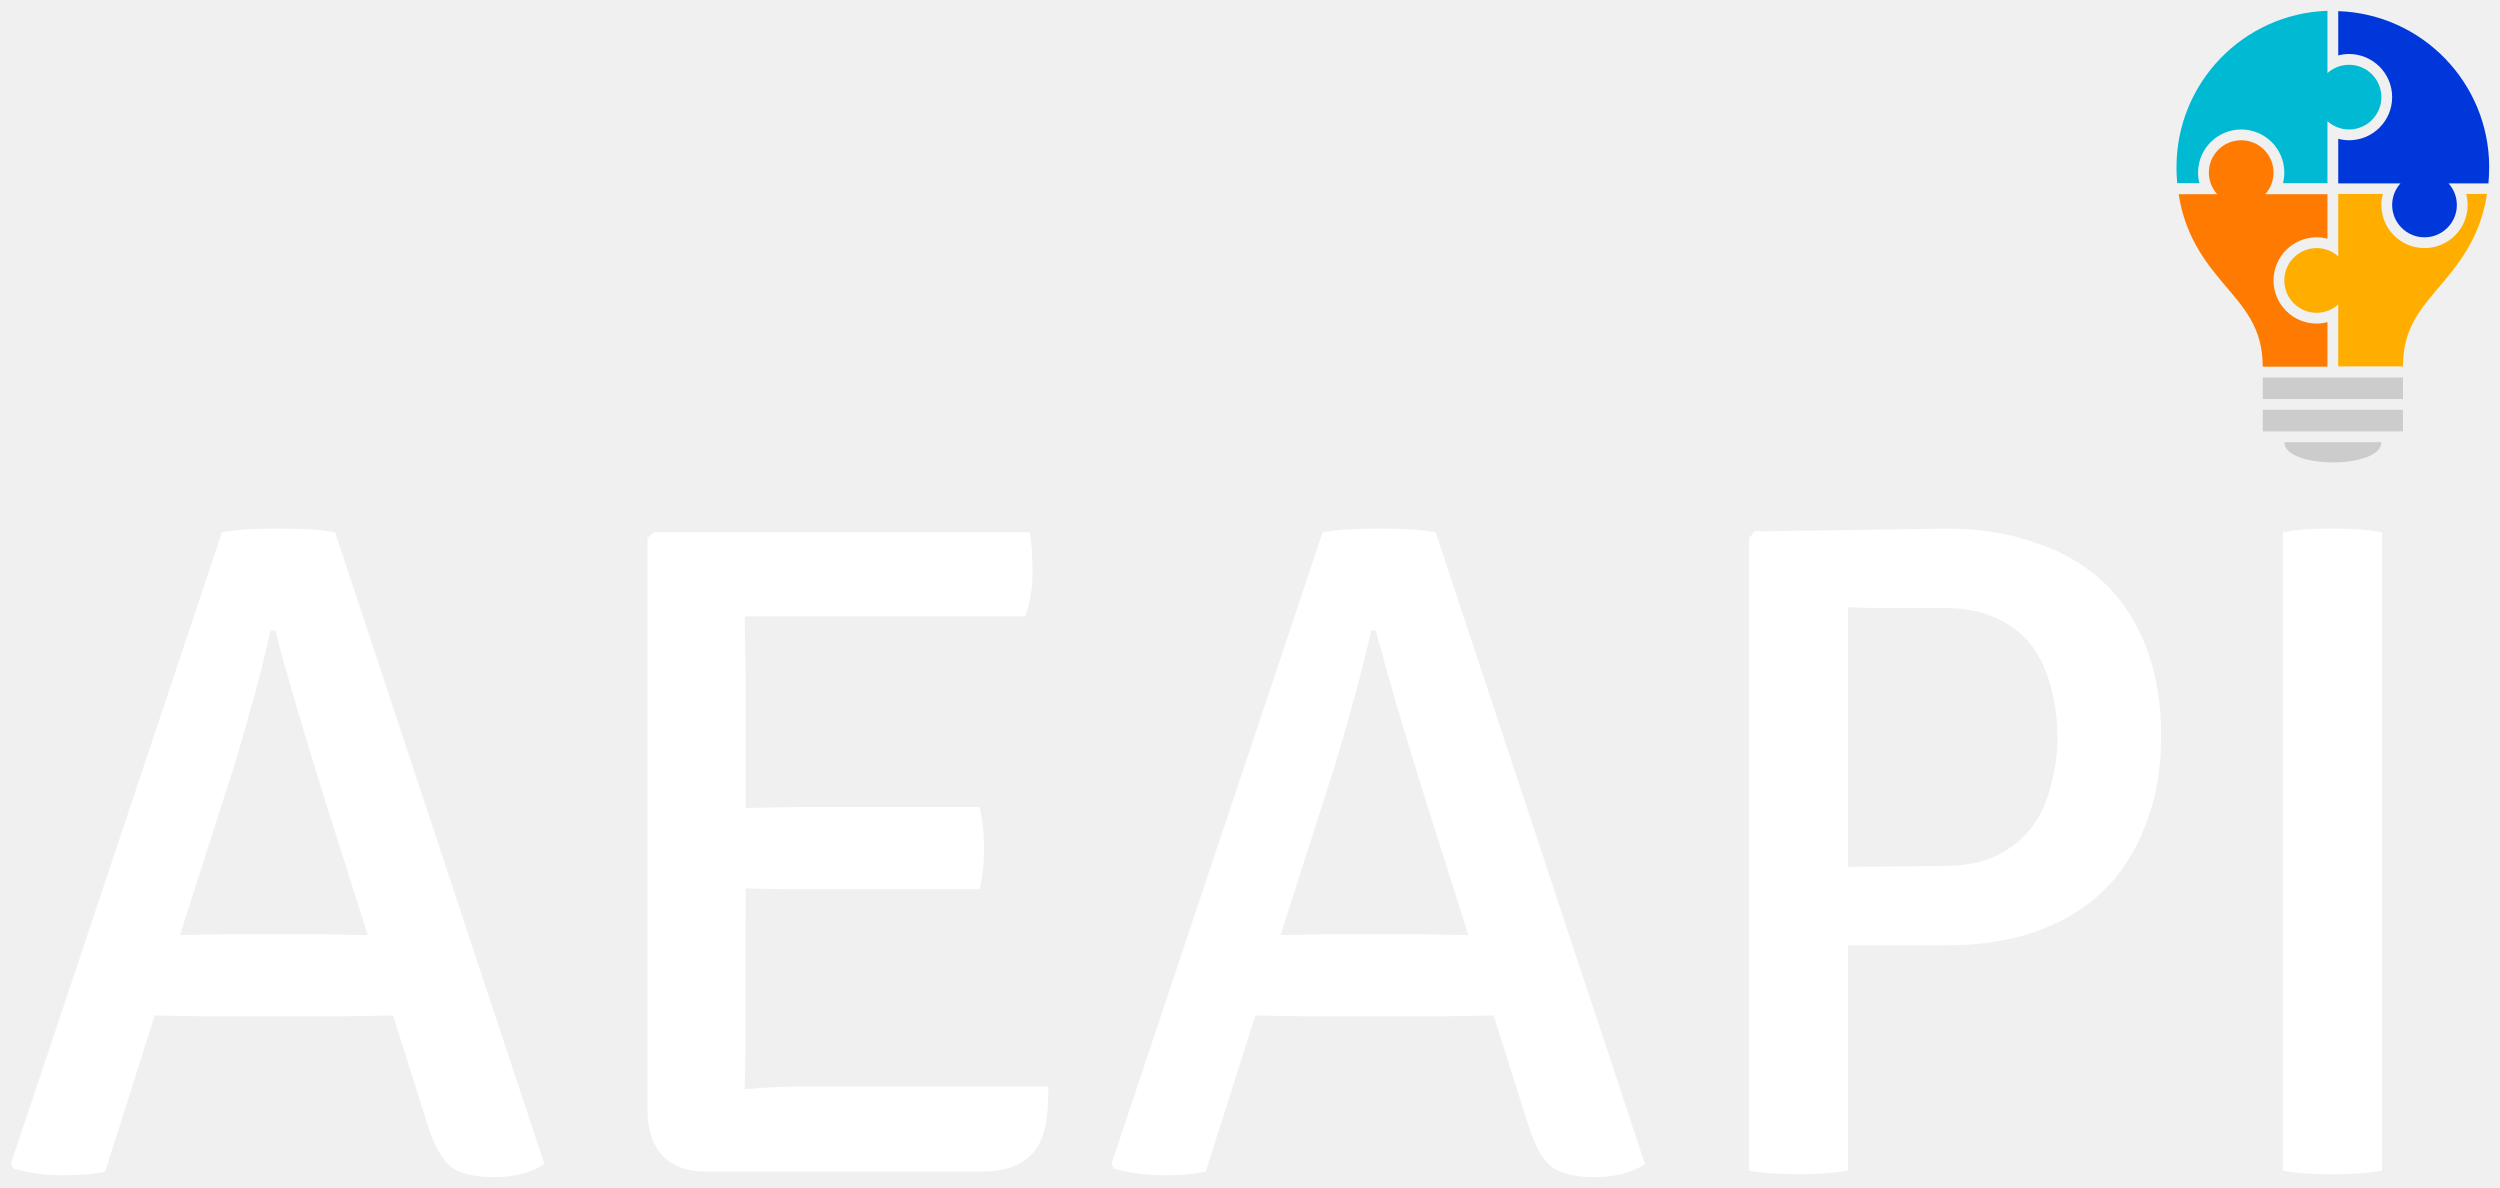
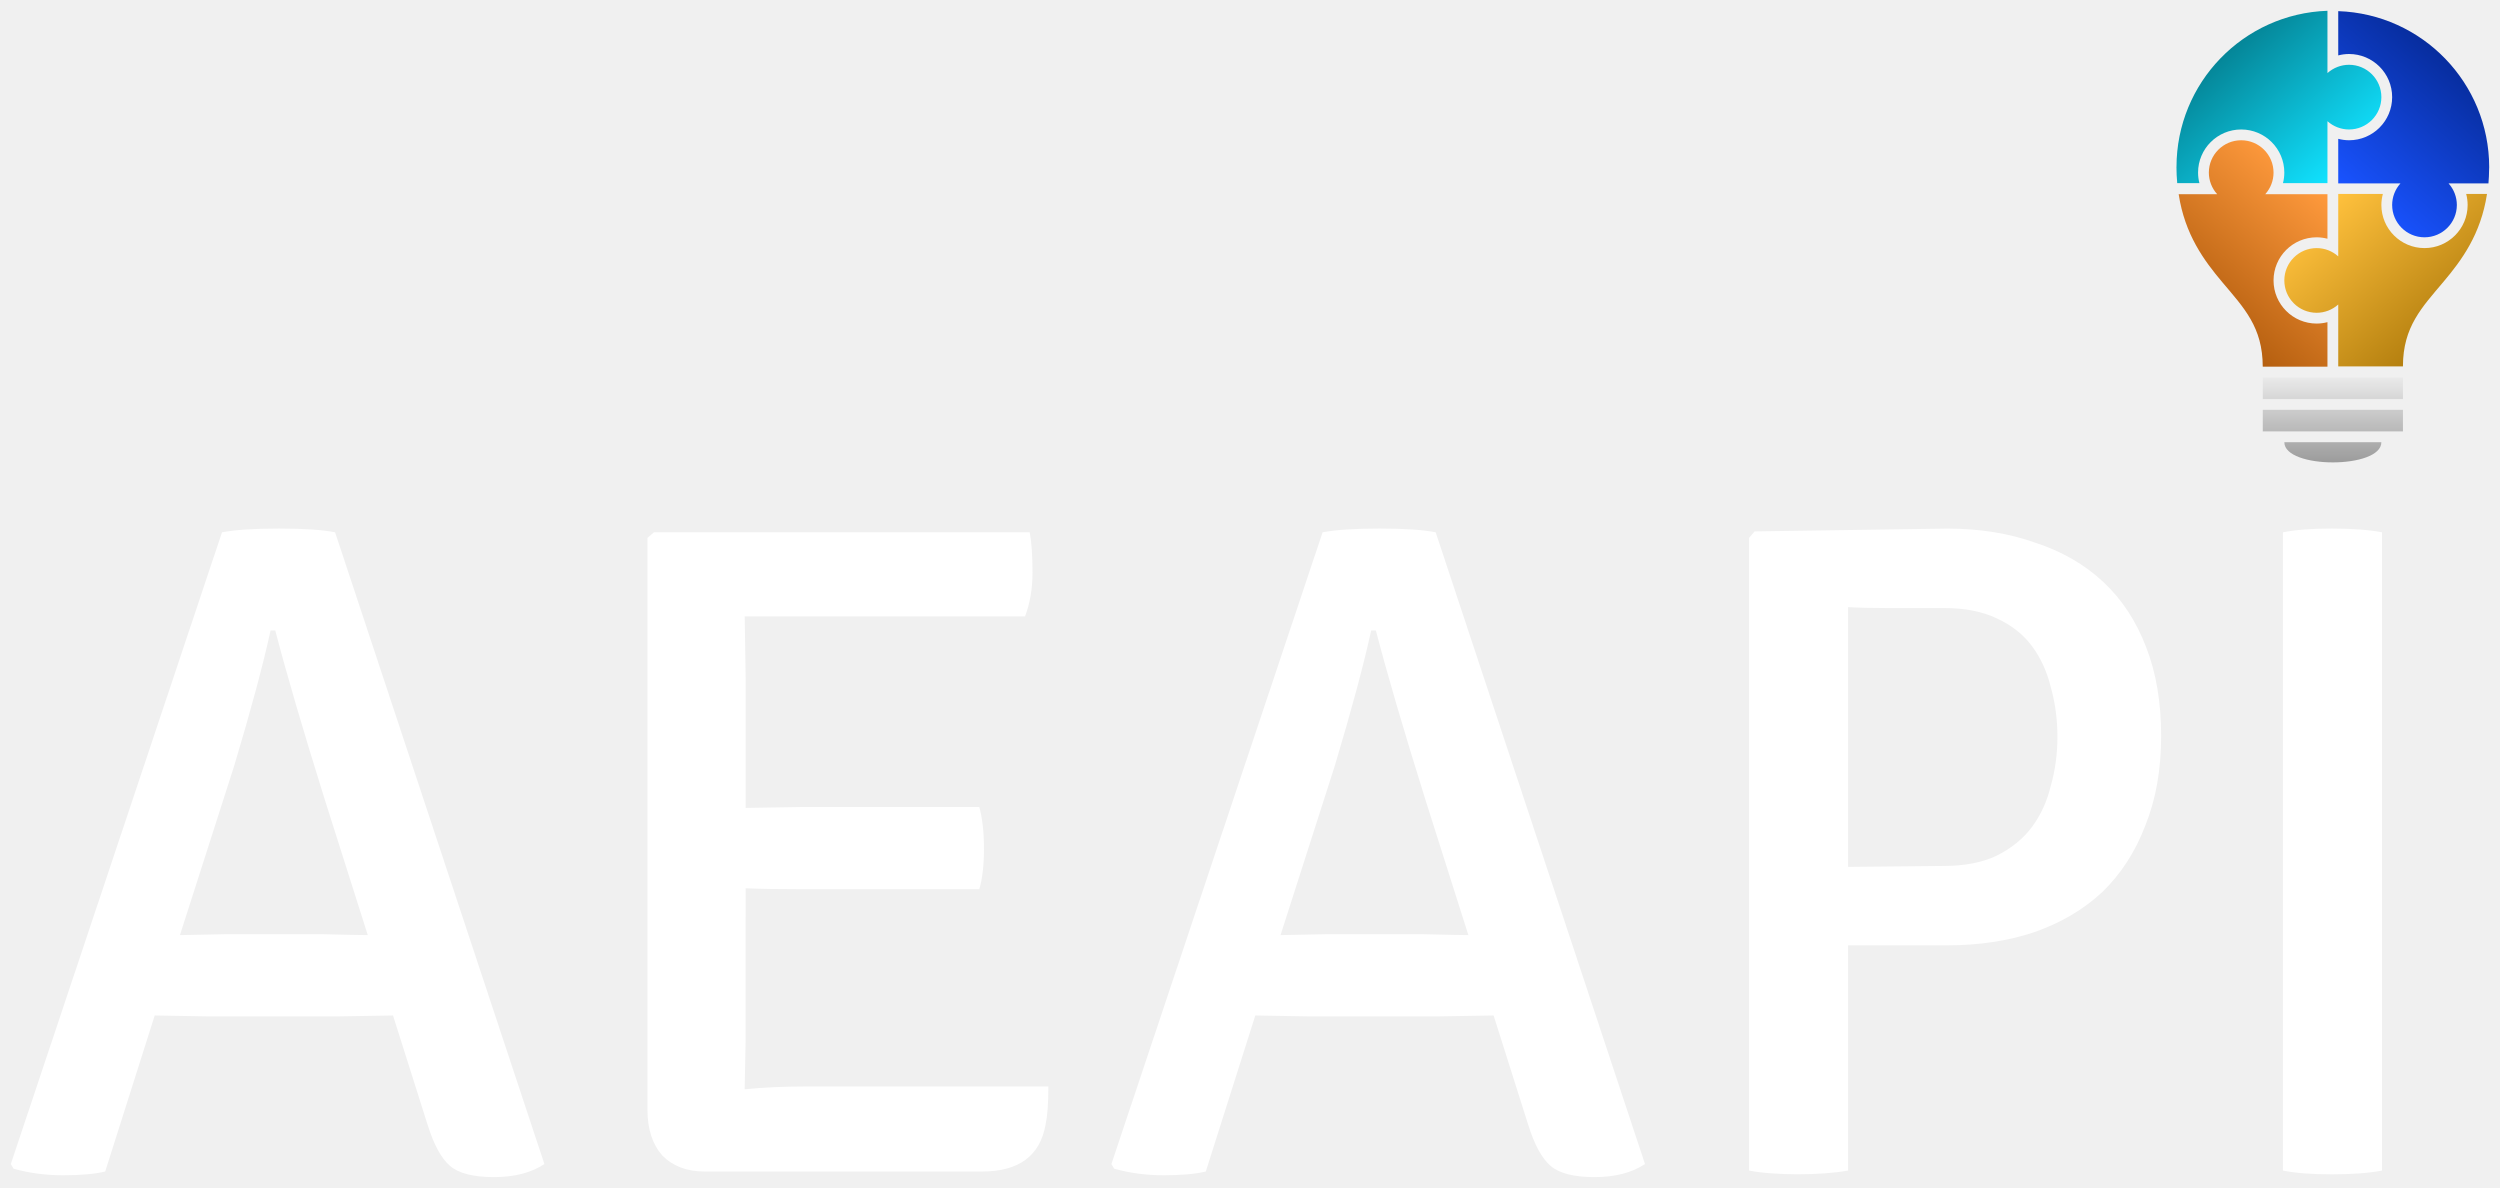
- <svg xmlns="http://www.w3.org/2000/svg" width="231.85" height="110.169" viewBox="0 0 61.344 29.149" version="1.1" id="svg8">
-   <defs id="defs2" />
+ <svg xmlns="http://www.w3.org/2000/svg" xmlns:xlink="http://www.w3.org/1999/xlink" width="231.85" height="110.169" viewBox="0 0 61.344 29.149" version="1.1" id="svg8">
+   <defs id="defs2">
+     <linearGradient id="linearGradient3216">
+       <stop style="stop-color:#9a9a9a;stop-opacity:1" offset="0" id="stop3212" />
+       <stop style="stop-color:#eaeaea;stop-opacity:1" offset="1" id="stop3214" />
+     </linearGradient>
+     <linearGradient id="linearGradient3207">
+       <stop style="stop-color:#006270;stop-opacity:1" offset="0" id="stop3203" />
+       <stop style="stop-color:#11e2ff;stop-opacity:1" offset="1" id="stop3205" />
+     </linearGradient>
+     <linearGradient id="linearGradient3183">
+       <stop style="stop-color:#9c4b00;stop-opacity:1" offset="0" id="stop3179" />
+       <stop style="stop-color:#ff9a3d;stop-opacity:1" offset="1" id="stop3181" />
+     </linearGradient>
+     <linearGradient id="linearGradient3175">
+       <stop style="stop-color:#9c6a00;stop-opacity:1" offset="0" id="stop3171" />
+       <stop style="stop-color:#ffc13d;stop-opacity:1" offset="1" id="stop3173" />
+     </linearGradient>
+     <linearGradient id="linearGradient3167">
+       <stop style="stop-color:#001e78;stop-opacity:1" offset="0" id="stop3163" />
+       <stop style="stop-color:#1953ff;stop-opacity:1" offset="1" id="stop3165" />
+     </linearGradient>
+     <linearGradient xlink:href="#linearGradient3167" id="linearGradient3169" x1="29" y1="0" x2="15" y2="16" gradientUnits="userSpaceOnUse" />
+     <linearGradient xlink:href="#linearGradient3175" id="linearGradient3177" x1="29" y1="33" x2="15" y2="17" gradientUnits="userSpaceOnUse" />
+     <linearGradient xlink:href="#linearGradient3183" id="linearGradient3185" x1="-6.2551182e-005" y1="33" x2="14" y2="17" gradientUnits="userSpaceOnUse" />
+     <linearGradient xlink:href="#linearGradient3207" id="linearGradient3209" x1="-6.2551175e-005" y1="0" x2="14" y2="16" gradientUnits="userSpaceOnUse" />
+     <linearGradient xlink:href="#linearGradient3216" id="linearGradient3218" x1="216.35" y1="43.008" x2="216.35" y2="35.008" gradientUnits="userSpaceOnUse" />
+   </defs>
  <g id="layer1" transform="translate(52.61229,-286.9437)">
-     <path style="opacity:1;fill:#ff7a00;fill-opacity:1;stroke:none;stroke-width:0.5;stroke-linecap:round;stroke-linejoin:round;stroke-miterlimit:4;stroke-dasharray:none;stroke-opacity:1" d="m 6,12 a 3,3 0 0 0 -3,3 3,3 0 0 0 0.77,2 H 2.209 0.234 0.201 C 0.773,20.751 2.56,23.156 4.234,25.145 6.257,27.546 7.998,29.333 7.998,33 H 8 10 14 V 28.975 28.869 A 4,4 0 0 1 13,29 4,4 0 0 1 9,25 a 4,4 0 0 1 4,-4 4,4 0 0 1 1,0.133 V 17 H 8.232 A 3,3 0 0 0 9,15 3,3 0 0 0 6,12 Z" id="rect4592" transform="matrix(0.2645833,0,0,0.2645833,0.7937496,287.2104)" />
-     <path style="opacity:1;fill:#00bad4;fill-opacity:1;stroke:none;stroke-width:0.5;stroke-linecap:round;stroke-linejoin:round;stroke-miterlimit:4;stroke-dasharray:none;stroke-opacity:1" d="M 14,-0.008 A 14.5,14.5 0 0 0 0,14.475 h -0.004 c 0,0.524 0.029,1.02 0.07,1.5 H 0.082 2.07 2.125 A 4,4 0 0 1 2,15 4,4 0 0 1 6,11 4,4 0 0 1 10,15 4,4 0 0 1 9.875,15.975 H 14 V 10.232 A 3,3 0 0 0 16,11 3,3 0 0 0 19,8 3,3 0 0 0 16,5 3,3 0 0 0 14,5.77 Z" id="rect4574" transform="matrix(0.2645833,0,0,0.2645833,0.7937496,287.2104)" />
-     <path style="opacity:1;fill:#0037db;fill-opacity:1;stroke:none;stroke-width:0.5;stroke-linecap:round;stroke-linejoin:round;stroke-miterlimit:4;stroke-dasharray:none;stroke-opacity:1" d="M 15,0.025 V 4.131 A 4,4 0 0 1 16,4 4,4 0 0 1 20,8 4,4 0 0 1 16,12 4,4 0 0 1 15,11.867 V 16 h 5.77 A 3,3 0 0 0 20,18 a 3,3 0 0 0 3,3 3,3 0 0 0 3,-3 3,3 0 0 0 -0.77,-2 h 1.697 1.977 0.027 c 0.037,-0.424 0.055,-0.867 0.061,-1.324 A 14.5,14.5 0 0 0 29,14.5 14.5,14.5 0 0 0 15,0.025 Z" id="rect4555" transform="matrix(0.2645833,0,0,0.2645833,0.7937496,287.2104)" />
-     <path style="opacity:1;fill:#cccccc;fill-opacity:1;stroke:none;stroke-width:0.195;stroke-linecap:round;stroke-linejoin:round;stroke-miterlimit:4;stroke-dasharray:none;stroke-opacity:1" d="m 2.91,296.206 h 3.44 v 0.529 H 2.91 Z" id="rect844" />
-     <path style="opacity:1;fill:#cccccc;fill-opacity:1;stroke:none;stroke-width:0.213;stroke-linecap:round;stroke-linejoin:round;stroke-miterlimit:4;stroke-dasharray:none;stroke-opacity:1" d="m 2.91,297 h 3.44 v 0.529 H 2.91 Z" id="rect850" />
-     <path style="opacity:1;fill:#cccccc;fill-opacity:1;stroke:none;stroke-width:0.198;stroke-linecap:round;stroke-linejoin:round;stroke-miterlimit:4;stroke-dasharray:none;stroke-opacity:1" d="m 3.44,297.794 h 2.381 c -2e-7,0.661 -2.381,0.661 -2.381,0 z" id="rect852" />
-     <path style="opacity:1;fill:#ffae00;fill-opacity:1;stroke:none;stroke-width:1.036;stroke-linecap:round;stroke-linejoin:round;stroke-miterlimit:4;stroke-dasharray:none;stroke-opacity:1" d="m 15,16.975 v 5.793 A 3,3 0 0 0 13,22 a 3,3 0 0 0 -3,3 3,3 0 0 0 3,3 3,3 0 0 0 2,-0.77 v 1.727 4.018 h 6 v -0.033 c 0.011,-3.643 1.748,-5.429 3.764,-7.822 1.675,-1.989 3.461,-4.393 4.033,-8.145 h -0.033 -1.9 A 4,4 0 0 1 27,18 a 4,4 0 0 1 -4,4 4,4 0 0 1 -4,-4 4,4 0 0 1 0.139,-1.025 z" id="path820-9" transform="matrix(0.2645833,0,0,0.2645833,0.7937496,287.2104)" />
+     <path style="opacity:1;fill:url(#linearGradient3185);fill-opacity:1;stroke:none;stroke-width:0.5;stroke-linecap:round;stroke-linejoin:round;stroke-miterlimit:4;stroke-dasharray:none;stroke-opacity:1" d="m 6,12 a 3,3 0 0 0 -3,3 3,3 0 0 0 0.77,2 H 2.209 0.234 0.201 C 0.773,20.751 2.56,23.156 4.234,25.145 6.257,27.546 7.998,29.333 7.998,33 H 8 10 14 V 28.975 28.869 A 4,4 0 0 1 13,29 4,4 0 0 1 9,25 a 4,4 0 0 1 4,-4 4,4 0 0 1 1,0.133 V 17 H 8.232 A 3,3 0 0 0 9,15 3,3 0 0 0 6,12 Z" id="rect4592" transform="matrix(0.2645833,0,0,0.2645833,0.7937496,287.2104)" />
+     <path style="opacity:1;fill:url(#linearGradient3209);fill-opacity:1;stroke:none;stroke-width:0.5;stroke-linecap:round;stroke-linejoin:round;stroke-miterlimit:4;stroke-dasharray:none;stroke-opacity:1" d="M 14,-0.008 A 14.5,14.5 0 0 0 0,14.475 h -0.004 c 0,0.524 0.029,1.02 0.07,1.5 H 0.082 2.07 2.125 A 4,4 0 0 1 2,15 4,4 0 0 1 6,11 4,4 0 0 1 10,15 4,4 0 0 1 9.875,15.975 H 14 V 10.232 A 3,3 0 0 0 16,11 3,3 0 0 0 19,8 3,3 0 0 0 16,5 3,3 0 0 0 14,5.77 Z" id="rect4574" transform="matrix(0.2645833,0,0,0.2645833,0.7937496,287.2104)" />
+     <path style="opacity:1;fill:url(#linearGradient3169);fill-opacity:1;stroke:none;stroke-width:0.5;stroke-linecap:round;stroke-linejoin:round;stroke-miterlimit:4;stroke-dasharray:none;stroke-opacity:1" d="M 15,0.025 V 4.131 A 4,4 0 0 1 16,4 4,4 0 0 1 20,8 4,4 0 0 1 16,12 4,4 0 0 1 15,11.867 V 16 h 5.77 A 3,3 0 0 0 20,18 a 3,3 0 0 0 3,3 3,3 0 0 0 3,-3 3,3 0 0 0 -0.77,-2 h 1.697 1.977 0.027 c 0.037,-0.424 0.055,-0.867 0.061,-1.324 A 14.5,14.5 0 0 0 29,14.5 14.5,14.5 0 0 0 15,0.025 Z" id="rect4555" transform="matrix(0.2645833,0,0,0.2645833,0.7937496,287.2104)" />
+     <path style="opacity:1;fill:url(#linearGradient3218);fill-opacity:1;stroke:none;stroke-width:0.736;stroke-linecap:round;stroke-linejoin:round;stroke-miterlimit:4;stroke-dasharray:none;stroke-opacity:1" d="M 209.85 35.008 L 209.85 37.008 L 222.85 37.008 L 222.85 35.008 L 209.85 35.008 z M 209.85 38.008 L 209.85 40.008 L 222.85 40.008 L 222.85 38.008 L 209.85 38.008 z M 211.85 41.008 C 211.85 43.508 220.85 43.508 220.85 41.008 L 211.85 41.008 z " transform="matrix(0.2645833,0,0,0.2645833,-52.61229,286.9437)" id="rect844" />
+     <path style="opacity:1;fill:url(#linearGradient3177);fill-opacity:1;stroke:none;stroke-width:1.036;stroke-linecap:round;stroke-linejoin:round;stroke-miterlimit:4;stroke-dasharray:none;stroke-opacity:1" d="m 15,16.975 v 5.793 A 3,3 0 0 0 13,22 a 3,3 0 0 0 -3,3 3,3 0 0 0 3,3 3,3 0 0 0 2,-0.77 v 1.727 4.018 h 6 v -0.033 c 0.011,-3.643 1.748,-5.429 3.764,-7.822 1.675,-1.989 3.461,-4.393 4.033,-8.145 h -0.033 -1.9 A 4,4 0 0 1 27,18 a 4,4 0 0 1 -4,4 4,4 0 0 1 -4,-4 4,4 0 0 1 0.139,-1.025 z" id="path820-9" transform="matrix(0.2645833,0,0,0.2645833,0.7937496,287.2104)" />
    <flowRoot xml:space="preserve" id="flowRoot820" style="font-style:normal;font-variant:normal;font-weight:normal;font-stretch:normal;font-size:2.667px;line-height:1.25;font-family:Signika;-inkscape-font-specification:Signika;letter-spacing:0px;word-spacing:0px;fill:#000000;fill-opacity:1;stroke:none">
      <flowRegion id="flowRegion822">
        <rect id="rect824" width="124" height="42" x="-129" y="41" />
      </flowRegion>
      <flowPara id="flowPara826" />
    </flowRoot>
    <g aria-label="AEAPI" style="font-style:normal;font-variant:normal;font-weight:normal;font-stretch:normal;font-size:0.706px;line-height:1.25;font-family:Signika;-inkscape-font-specification:Signika;letter-spacing:0px;word-spacing:0px;fill:#3c4043;fill-opacity:1;stroke:none;stroke-width:0.265" id="text830">
      <path d="m -42.969,311.861 -1.376,0.023 h -3.141 l -1.33,-0.023 -1.215,3.829 q -0.39,0.092 -1.032,0.092 -0.642,0 -1.215,-0.161 l -0.069,-0.115 5.182,-15.501 q 0.482,-0.092 1.399,-0.092 0.917,0 1.376,0.092 l 5.136,15.501 q -0.482,0.321 -1.238,0.321 -0.757,0 -1.078,-0.275 -0.321,-0.275 -0.55,-1.009 z m -5.228,-1.972 1.169,-0.023 h 2.293 q 0.94,0.023 1.147,0.023 l -1.055,-3.325 q -0.803,-2.568 -1.215,-4.15 h -0.115 q -0.275,1.261 -0.894,3.325 z" style="font-size:22.931px;fill:#ffffff;fill-opacity:1;stroke-width:0.265" id="path832" />
      <path d="m -34.317,312.503 -0.023,1.169 q 0.688,-0.069 1.513,-0.069 h 5.939 q 0,0.619 -0.069,0.94 -0.206,1.147 -1.559,1.147 h -6.81 q -0.642,0 -1.032,-0.39 -0.367,-0.413 -0.367,-1.124 v -14.034 l 0.161,-0.138 h 9.218 q 0.069,0.367 0.069,0.986 0,0.596 -0.183,1.078 h -6.879 l 0.023,1.49 v 3.21 l 1.422,-0.023 h 4.311 q 0.115,0.413 0.115,1.032 0,0.596 -0.115,0.986 h -4.311 q -0.894,0 -1.422,-0.023 z" style="font-size:22.931px;fill:#ffffff;fill-opacity:1;stroke-width:0.265" id="path834" />
      <path d="m -15.963,311.861 -1.376,0.023 h -3.141 l -1.33,-0.023 -1.215,3.829 q -0.39,0.092 -1.032,0.092 -0.642,0 -1.215,-0.161 l -0.069,-0.115 5.182,-15.501 q 0.482,-0.092 1.399,-0.092 0.917,0 1.376,0.092 l 5.136,15.501 q -0.482,0.321 -1.238,0.321 -0.757,0 -1.078,-0.275 -0.321,-0.275 -0.55,-1.009 z m -5.228,-1.972 1.169,-0.023 h 2.293 q 0.94,0.023 1.147,0.023 l -1.055,-3.325 q -0.803,-2.568 -1.215,-4.15 h -0.115 q -0.275,1.261 -0.894,3.325 z" style="font-size:22.931px;fill:#ffffff;fill-opacity:1;stroke-width:0.265" id="path836" />
      <path d="m -9.558,299.983 4.724,-0.069 q 1.192,0 2.155,0.344 0.986,0.321 1.674,0.963 0.688,0.642 1.055,1.605 0.367,0.94 0.367,2.178 0,1.238 -0.39,2.201 -0.367,0.963 -1.055,1.628 -0.688,0.642 -1.674,0.986 -0.963,0.321 -2.133,0.321 H -7.265 v 5.526 q -0.252,0.046 -0.573,0.069 -0.321,0.023 -0.665,0.023 -0.321,0 -0.642,-0.023 -0.321,-0.023 -0.55,-0.069 v -15.524 z m 2.293,8.232 2.339,-0.023 q 0.78,0 1.307,-0.252 0.55,-0.275 0.871,-0.711 0.321,-0.436 0.459,-1.009 0.161,-0.573 0.161,-1.192 0,-0.642 -0.161,-1.215 -0.138,-0.573 -0.459,-1.009 -0.321,-0.436 -0.871,-0.688 -0.527,-0.252 -1.284,-0.252 -0.803,0 -1.399,0 -0.573,0 -0.963,-0.023 z" style="font-size:22.931px;fill:#ffffff;fill-opacity:1;stroke-width:0.265" id="path838" />
      <path d="m 3.406,315.667 v -15.662 q 0.459,-0.092 1.192,-0.092 0.757,0 1.238,0.092 v 15.662 q -0.482,0.092 -1.238,0.092 -0.734,0 -1.192,-0.092 z" style="font-size:22.931px;fill:#ffffff;fill-opacity:1;stroke-width:0.265" id="path840" />
    </g>
    <flowRoot xml:space="preserve" id="flowRoot836" style="font-style:normal;font-variant:normal;font-weight:normal;font-stretch:normal;font-size:2.667px;line-height:1.25;font-family:'Baskerville Old Face';-inkscape-font-specification:'Baskerville Old Face';letter-spacing:0px;word-spacing:0px;fill:#000000;fill-opacity:1;stroke:none">
      <flowRegion id="flowRegion838">
        <rect id="rect840" width="280" height="88" x="11.85" y="143.008" />
      </flowRegion>
      <flowPara id="flowPara842" />
    </flowRoot>
    <text xml:space="preserve" style="font-style:normal;font-variant:normal;font-weight:normal;font-stretch:normal;font-size:0.706px;line-height:1.25;font-family:'Baskerville Old Face';-inkscape-font-specification:'Baskerville Old Face';letter-spacing:0px;word-spacing:0px;fill:#000000;fill-opacity:1;stroke:none;stroke-width:0.265" x="-53.975" y="321.342" id="text846">
      <tspan id="tspan844" x="-53.975" y="321.99" style="stroke-width:0.265" />
    </text>
  </g>
</svg>
